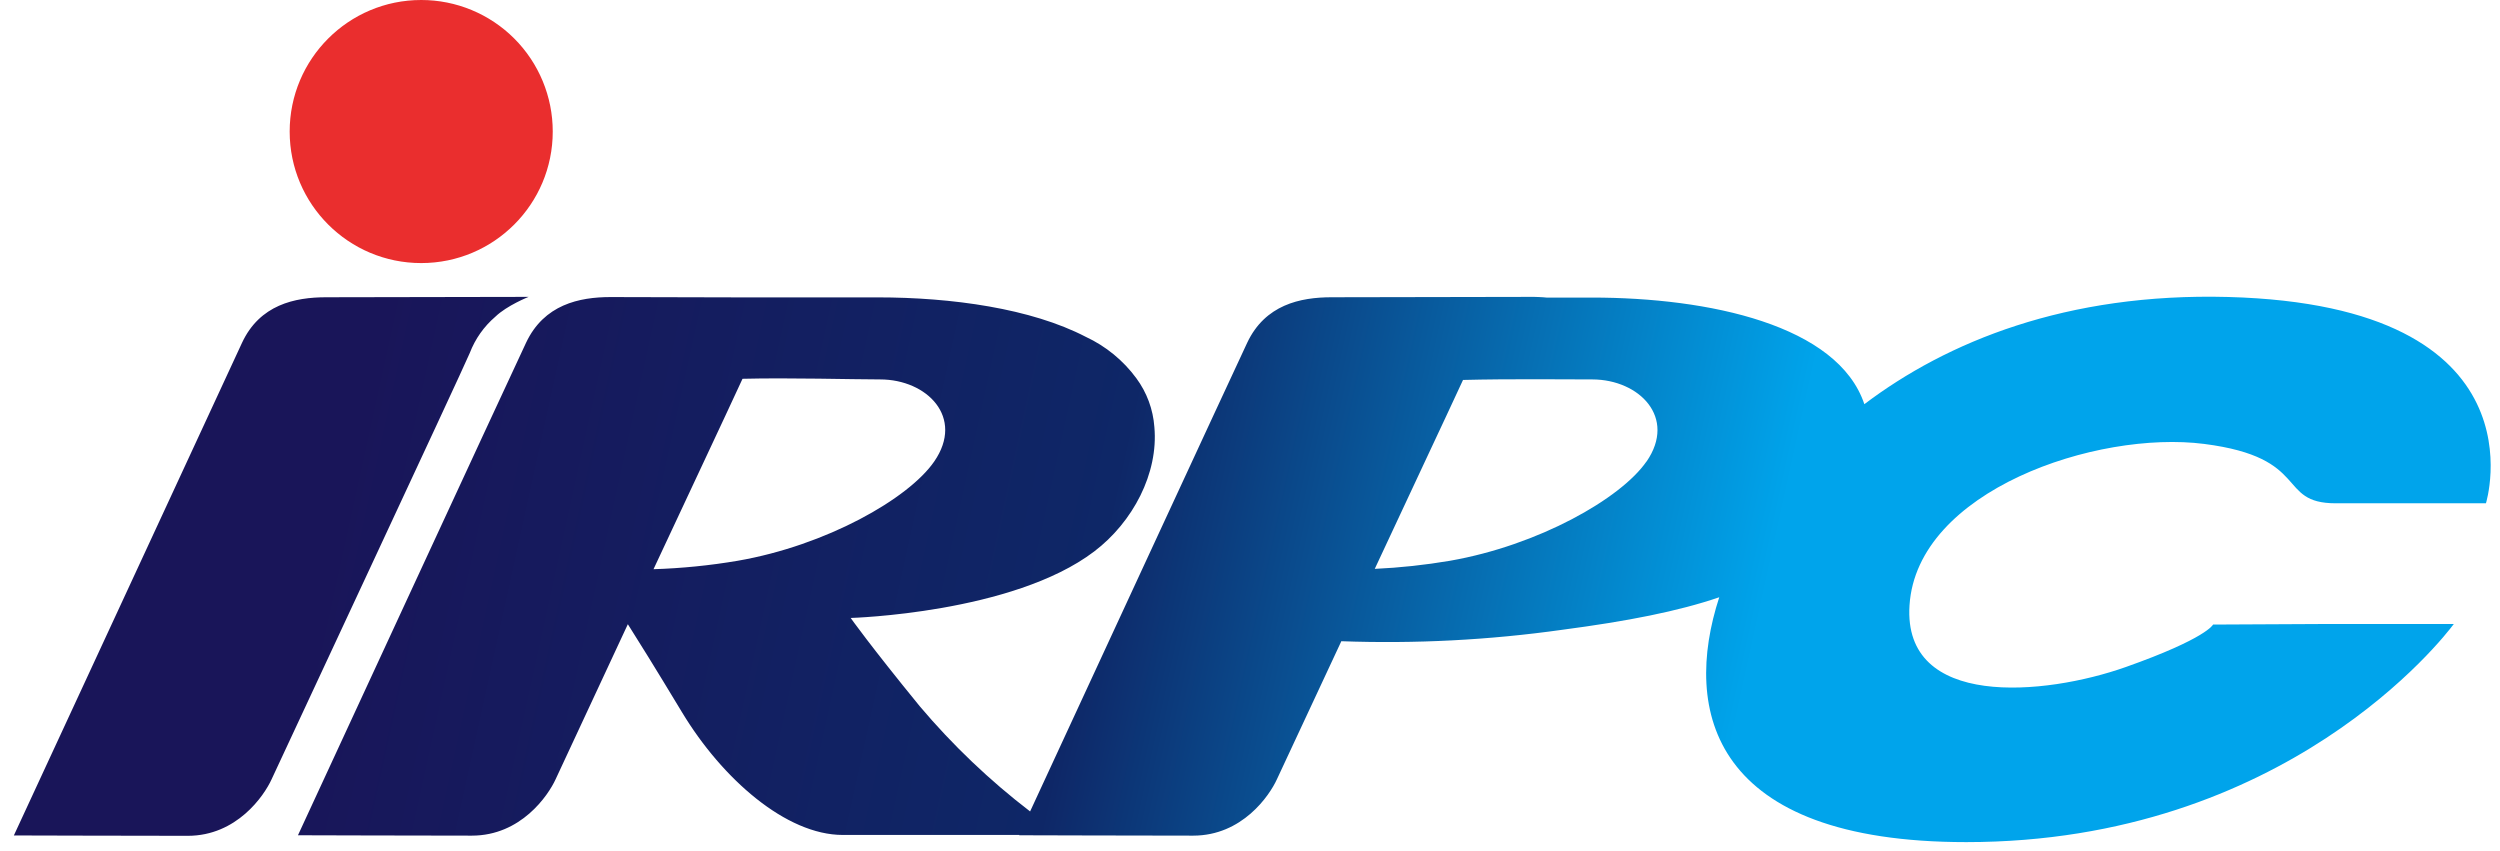
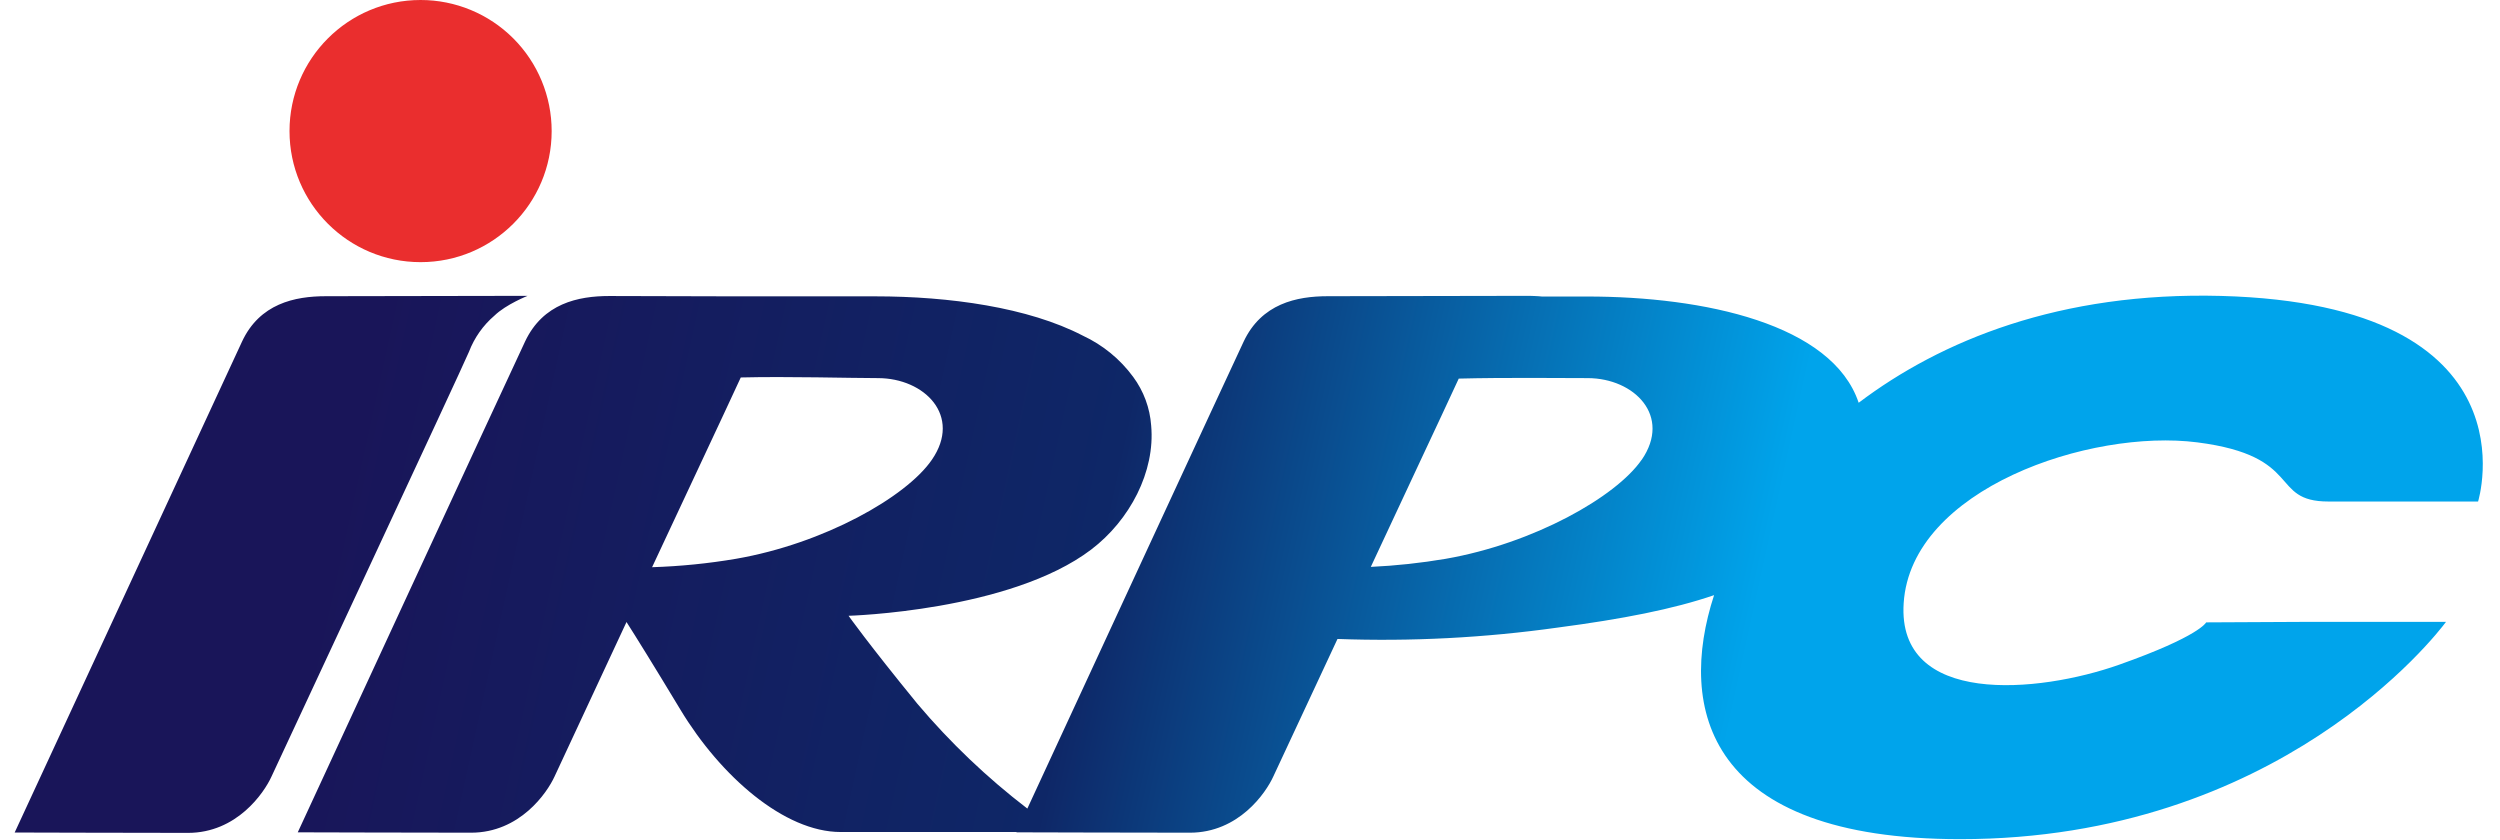
- <svg xmlns="http://www.w3.org/2000/svg" width="144" height="49" viewBox="0 0 144 49" fill="none">
-   <path fill-rule="evenodd" clip-rule="evenodd" d="M28.532 18.242C29.2 17.596 30.447 17.1 30.447 17.1C30.447 17.1 20.603 17.122 18.791 17.122C16.979 17.122 14.96 17.553 13.938 19.75C12.915 21.946 0.798 48.122 0.798 48.122C0.798 48.122 7.993 48.143 10.815 48.143C13.636 48.143 15.21 45.838 15.641 44.893C16.073 43.947 26.606 21.41 27.059 20.332C27.368 19.524 27.875 18.805 28.532 18.242ZM48.999 35.594C48.999 35.594 58.338 35.329 63.024 31.766C65.255 30.073 66.733 27.262 66.492 24.6C66.419 23.582 66.058 22.605 65.451 21.784C64.695 20.757 63.693 19.937 62.537 19.4C59.392 17.768 54.833 17.129 50.544 17.129H42.387L35.171 17.111C33.361 17.111 31.337 17.543 30.302 19.739C29.266 21.935 17.162 48.111 17.162 48.111C17.162 48.111 24.357 48.133 27.178 48.133C30 48.133 31.573 45.828 32.005 44.882C32.18 44.498 34.013 40.564 36.164 35.954C36.694 36.786 37.74 38.466 39.288 41.033C41.603 44.866 45.285 48.093 48.541 48.093H58.709V48.111C58.709 48.111 65.904 48.133 68.728 48.133C71.552 48.133 73.123 45.828 73.552 44.882C73.713 44.524 75.308 41.107 77.261 36.934C81.516 37.089 85.776 36.868 89.992 36.275C93.728 35.782 96.65 35.215 99.029 34.402C96.888 40.967 98.618 48.506 113.257 48.506C131.658 48.506 140.769 36.715 141.338 35.944H133.587L127.473 35.975C127.473 35.975 127.112 36.77 122.439 38.423C117.766 40.076 109.596 40.837 109.988 34.863C110.415 28.256 120.765 24.777 126.959 25.57C133.152 26.362 131.094 28.99 134.543 28.99H143.19C143.19 28.99 146.727 17.598 128.339 17.106C119.024 16.857 112.142 19.686 107.387 23.281C105.863 18.724 98.446 17.14 91.688 17.14H89.076C88.874 17.113 88.361 17.1 88.361 17.1C88.361 17.1 78.516 17.122 76.704 17.122C74.892 17.122 72.868 17.553 71.835 19.75C70.945 21.641 61.845 41.308 59.334 46.739C57.003 44.953 54.871 42.921 52.976 40.678C50.093 37.146 48.999 35.594 48.999 35.594ZM42.488 32.301C40.886 32.573 39.267 32.735 37.642 32.786C39.614 28.561 41.712 24.113 42.769 21.818C45.5 21.75 49.087 21.855 50.695 21.855C53.397 21.855 55.564 24.041 53.813 26.579C52.335 28.73 47.582 31.419 42.488 32.301ZM94.84 26.579C93.362 28.722 88.61 31.411 83.515 32.301C82.083 32.544 80.638 32.7 79.186 32.767C81.157 28.529 83.216 24.171 84.27 21.885C86.935 21.816 90.212 21.855 91.725 21.855C94.424 21.863 96.591 24.049 94.84 26.587V26.579Z" fill="url(#paint0_linear)" />
-   <path fill-rule="evenodd" clip-rule="evenodd" d="M31.838 7.577C31.838 11.761 28.446 15.153 24.262 15.153C20.077 15.153 16.685 11.761 16.685 7.577C16.685 3.392 20.077 4.635e-07 24.262 4.635e-07C26.271 -0.001 28.199 0.797 29.62 2.218C31.041 3.639 31.839 5.567 31.838 7.577Z" fill="#EA2E2E" />
+ <svg xmlns="http://www.w3.org/2000/svg" width="143" height="48" viewBox="0 0 143 48" fill="none">
+   <path fill-rule="evenodd" clip-rule="evenodd" d="M28.284 18.052C28.944 17.412 30.179 16.922 30.179 16.922C30.179 16.922 20.438 16.943 18.644 16.943C16.851 16.943 14.854 17.37 13.842 19.543C12.83 21.717 0.839 47.62 0.839 47.62C0.839 47.62 7.959 47.641 10.751 47.641C13.543 47.641 15.1 45.36 15.527 44.424C15.955 43.488 26.378 21.187 26.826 20.12C27.132 19.32 27.633 18.609 28.284 18.052ZM48.538 35.223C48.538 35.223 57.778 34.961 62.416 31.435C64.623 29.759 66.086 26.978 65.847 24.343C65.775 23.336 65.418 22.369 64.817 21.557C64.07 20.54 63.078 19.729 61.933 19.197C58.822 17.582 54.31 16.951 50.066 16.951H41.994L34.853 16.932C33.063 16.932 31.06 17.36 30.035 19.533C29.01 21.706 17.032 47.609 17.032 47.609C17.032 47.609 24.152 47.63 26.944 47.63C29.736 47.63 31.293 45.35 31.721 44.414C31.893 44.034 33.708 40.141 35.836 35.579C36.361 36.402 37.396 38.065 38.927 40.605C41.218 44.398 44.862 47.591 48.084 47.591H58.145V47.609C58.145 47.609 65.265 47.63 68.06 47.63C70.855 47.63 72.409 45.35 72.834 44.414C72.994 44.06 74.572 40.678 76.504 36.549C80.715 36.702 84.93 36.483 89.103 35.897C92.799 35.409 95.691 34.848 98.045 34.043C95.927 40.539 97.638 48 112.125 48C130.334 48 139.349 36.332 139.913 35.569H132.243L126.192 35.6C126.192 35.6 125.836 36.387 121.211 38.023C116.587 39.658 108.502 40.411 108.89 34.499C109.312 27.961 119.554 24.519 125.684 25.303C131.813 26.087 129.776 28.687 133.189 28.687H141.746C141.746 28.687 145.245 17.415 127.049 16.927C117.832 16.681 111.021 19.48 106.316 23.038C104.808 18.529 97.468 16.961 90.781 16.961H88.196C87.997 16.935 87.488 16.922 87.488 16.922C87.488 16.922 77.746 16.943 75.953 16.943C74.16 16.943 72.157 17.37 71.135 19.543C70.254 21.415 61.249 40.877 58.764 46.251C56.458 44.484 54.348 42.473 52.472 40.253C49.62 36.759 48.538 35.223 48.538 35.223ZM42.094 31.964C40.508 32.233 38.906 32.393 37.299 32.444C39.249 28.263 41.326 23.861 42.372 21.591C45.075 21.523 48.624 21.628 50.215 21.628C52.889 21.628 55.034 23.79 53.301 26.302C51.838 28.43 47.135 31.091 42.094 31.964ZM93.9 26.302C92.437 28.422 87.734 31.083 82.693 31.964C81.276 32.205 79.846 32.359 78.41 32.426C80.36 28.231 82.397 23.919 83.44 21.656C86.078 21.588 89.32 21.628 90.817 21.628C93.489 21.635 95.633 23.798 93.9 26.31V26.302Z" fill="url(#paint0_linear)" />
+   <path fill-rule="evenodd" clip-rule="evenodd" d="M31.555 7.498C31.555 11.638 28.198 14.995 24.058 14.995C19.917 14.995 16.56 11.638 16.56 7.498C16.56 3.357 19.917 4.58665e-07 24.058 4.58665e-07C26.046 -0.001 27.954 0.789 29.36 2.195C30.766 3.601 31.556 5.509 31.555 7.498Z" fill="#EA2E2E" />
  <defs>
-     <linearGradient id="paint0_linear" x1="18.545" y1="31.685" x2="98.385" y2="49.201" gradientUnits="userSpaceOnUse">
+     <linearGradient id="paint0_linear" x1="18.401" y1="31.354" x2="97.408" y2="48.687" gradientUnits="userSpaceOnUse">
      <stop stop-color="#191559" />
      <stop offset="0.537" stop-color="#0E2767" />
      <stop offset="1" stop-color="#00A4EB" />
    </linearGradient>
  </defs>
</svg>
